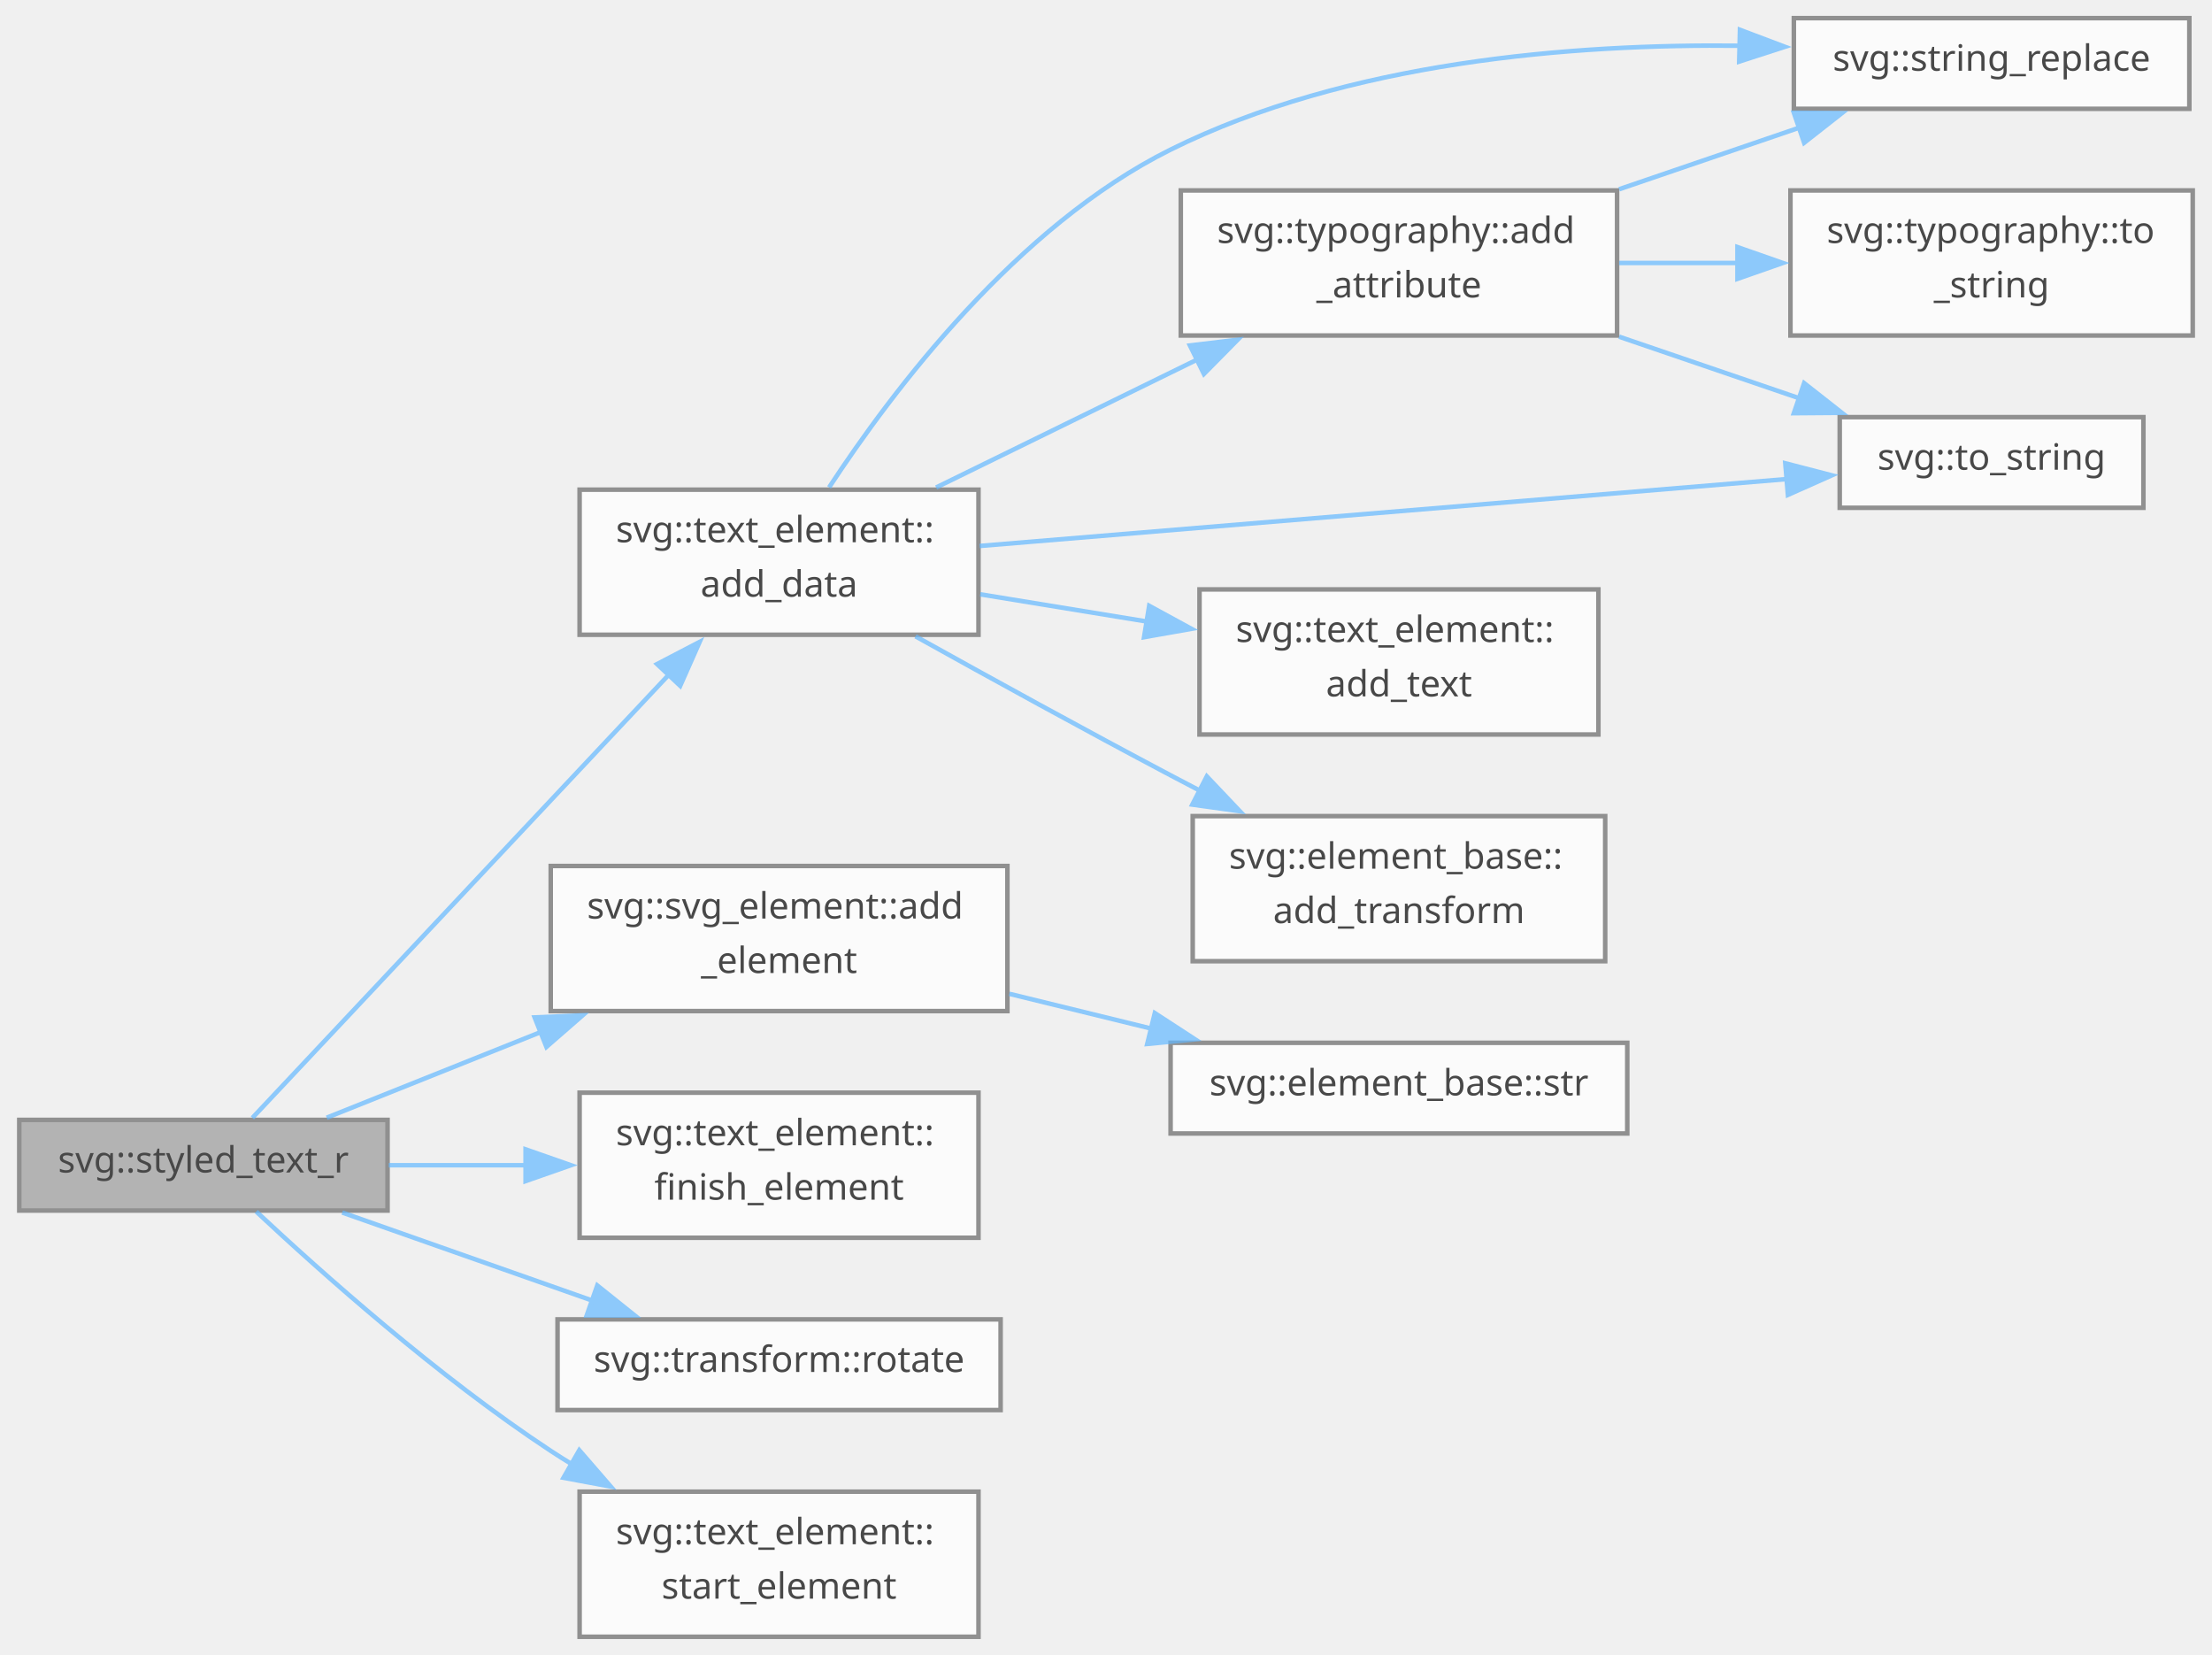
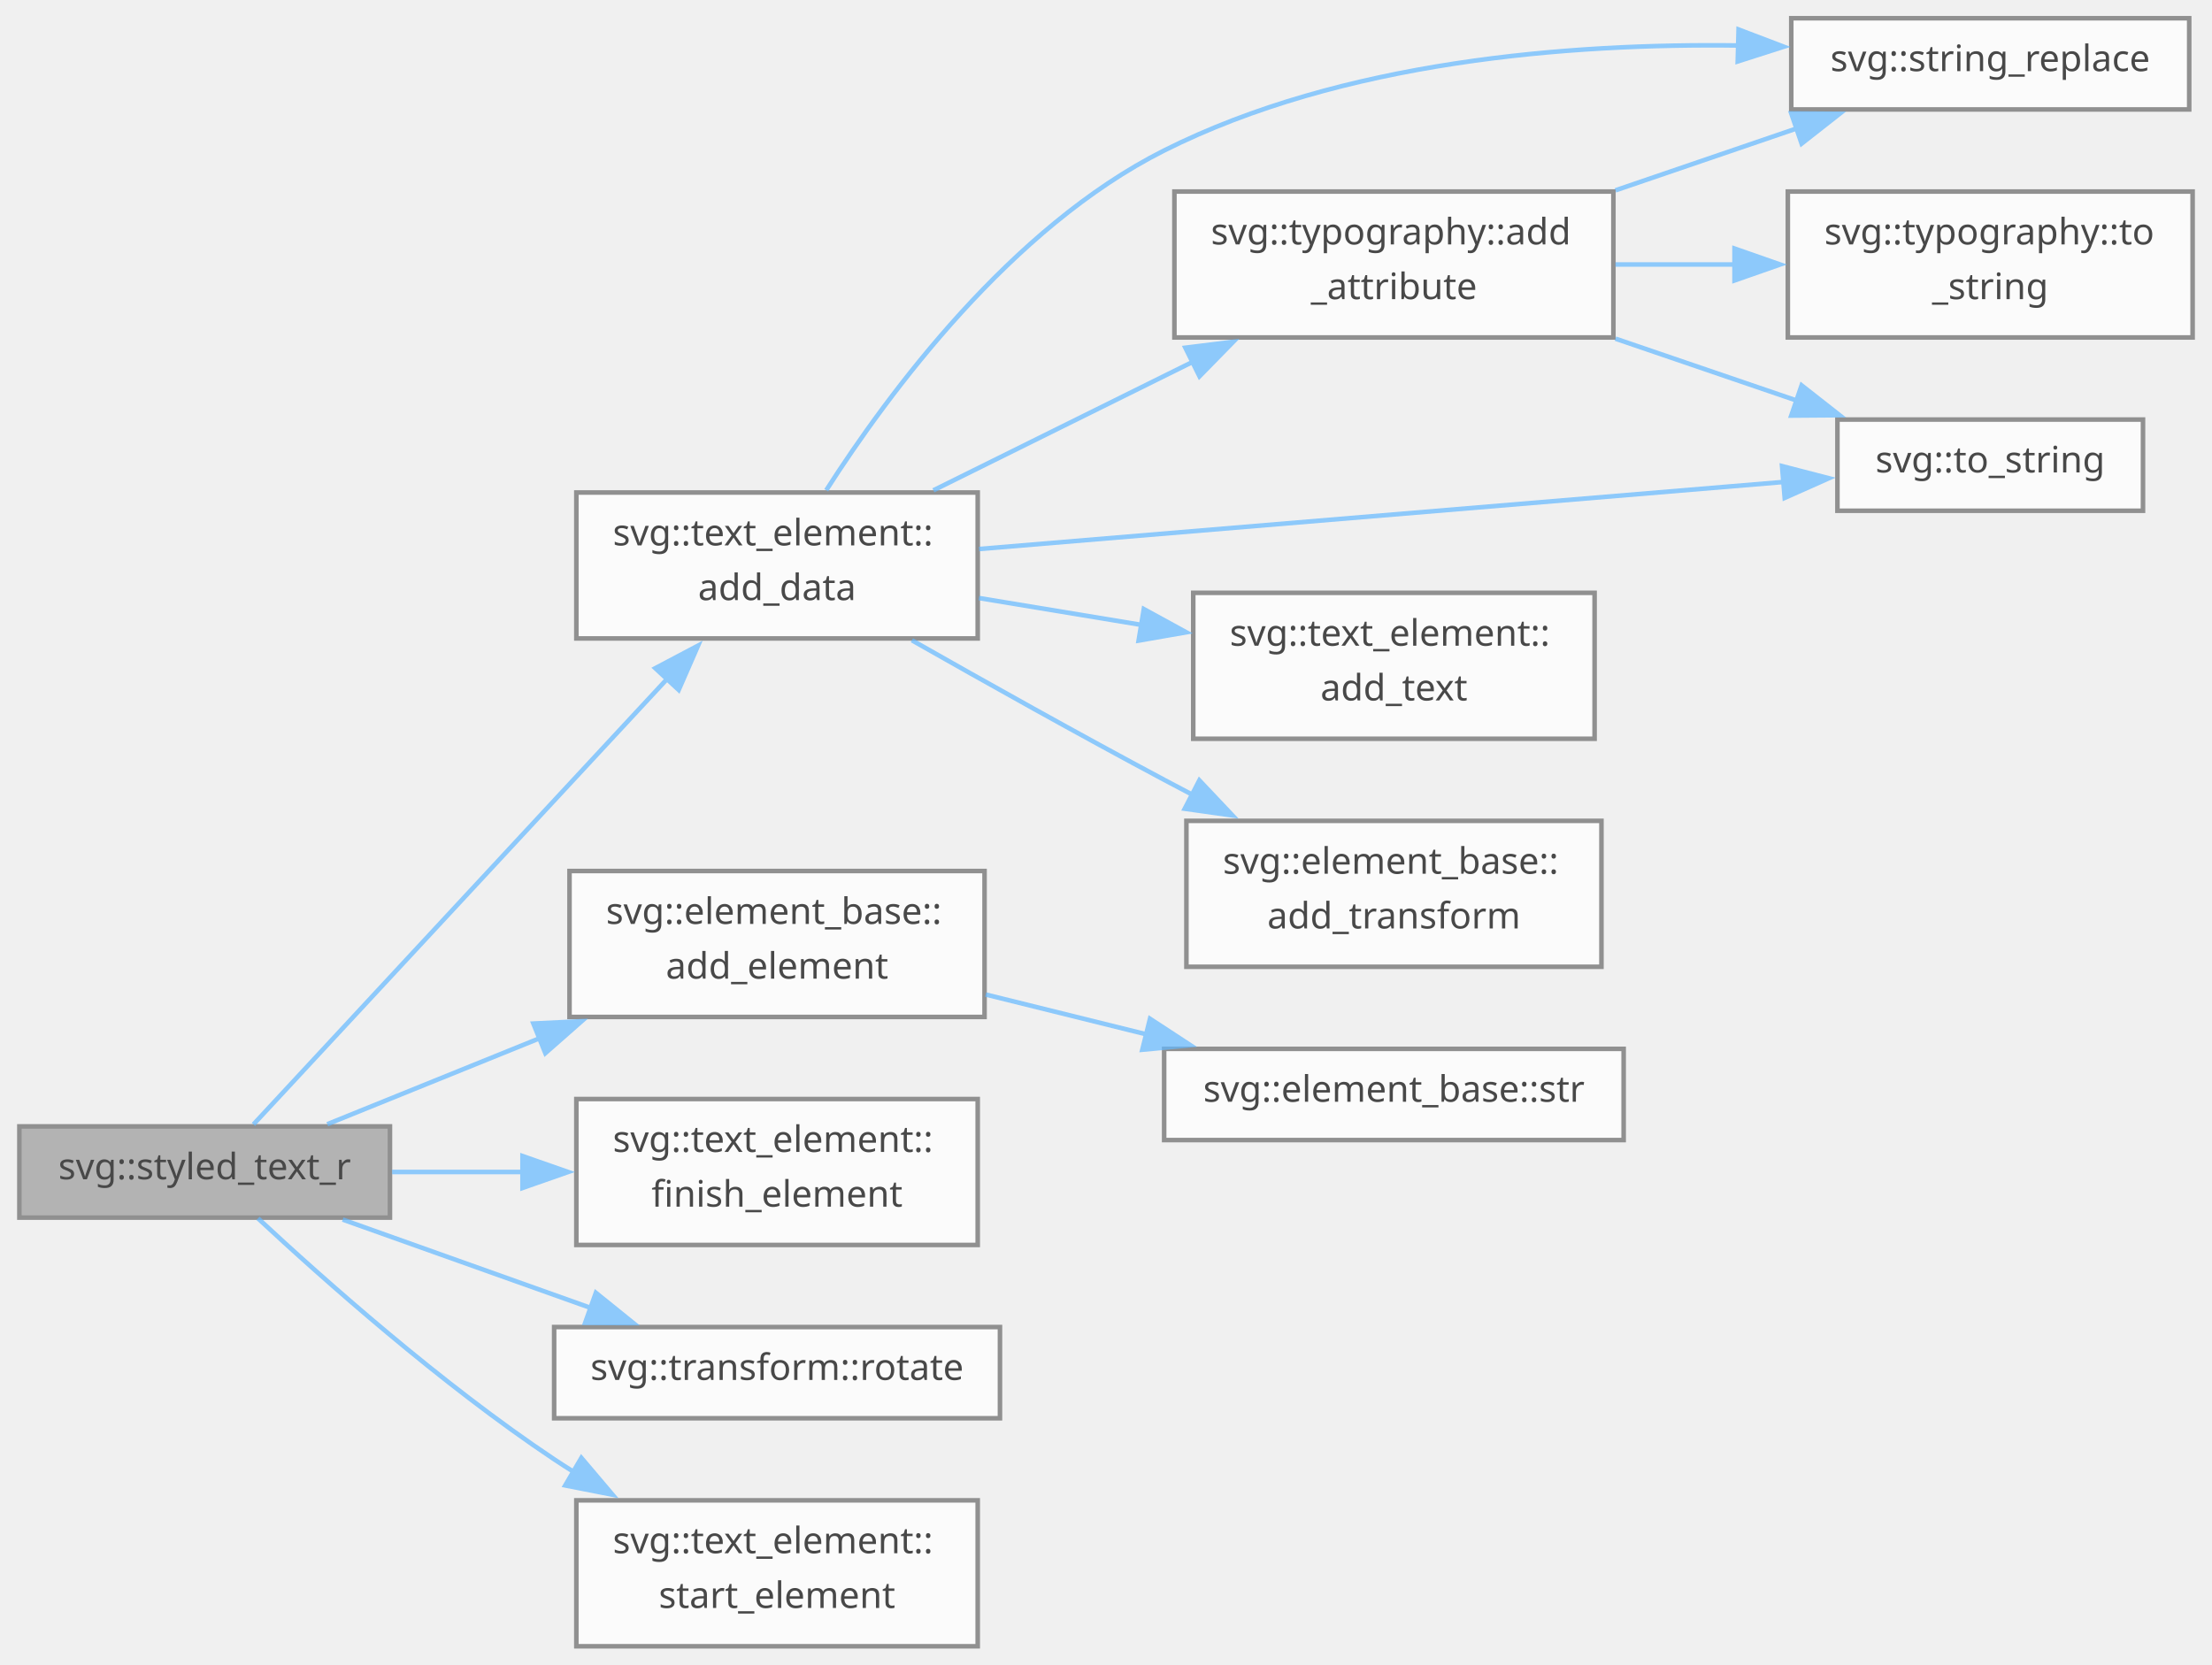
- <svg xmlns="http://www.w3.org/2000/svg" xmlns:xlink="http://www.w3.org/1999/xlink" width="488pt" height="365pt" viewBox="0.00 0.00 487.50 365.00">
+ <svg xmlns="http://www.w3.org/2000/svg" xmlns:xlink="http://www.w3.org/1999/xlink" width="485pt" height="365pt" viewBox="0.00 0.00 484.50 365.00">
  <svg id="main" version="1.1" xml:space="preserve">
    <style type="text/css">
.node, .edge {opacity: 0.7;}
.node.selected, .edge.selected {opacity: 1;}
.edge:hover path { stroke: red; }
.edge:hover polygon { stroke: red; fill: red; }
</style>
    <svg id="graph" class="graph">
      <g id="graph0" class="graph" transform="scale(1 1) rotate(0) translate(4 361)">
        <g id="Node000001" class="node">
          <g id="a_Node000001">
            <a xlink:title="Text at @origin, with style and ... a transformation=rotation of @deg about @rorigin.">
              <polygon fill="#999999" stroke="#666666" points="81.25,-114 0,-114 0,-94 81.25,-94 81.25,-114" />
              <text text-anchor="middle" x="40.62" y="-102.4" font-family="SourceSans" font-size="8.00">svg::styled_text_r</text>
            </a>
          </g>
        </g>
        <g id="Node000002" class="node">
          <g id="a_Node000002">
            <a xlink:href="group__elements.html#aad29e1daf75bdcd69a39575a6807fa0f" target="_top" xlink:title="Either serialize immediately (as below), or create data structure that adds data to data_vec and then...">
-               <polygon fill="white" stroke="#666666" points="211.62,-253 123.62,-253 123.62,-221 211.62,-221 211.62,-253" />
-               <text text-anchor="start" x="131.62" y="-241.4" font-family="SourceSans" font-size="8.00">svg::text_element::</text>
-               <text text-anchor="middle" x="167.62" y="-229.4" font-family="SourceSans" font-size="8.00">add_data</text>
+               <polygon fill="white" stroke="#666666" points="210.12,-253 122.12,-253 122.12,-221 210.12,-221 210.12,-253" />
+               <text text-anchor="start" x="130.12" y="-241.4" font-family="SourceSans" font-size="8.00">svg::text_element::</text>
+               <text text-anchor="middle" x="166.12" y="-229.4" font-family="SourceSans" font-size="8.00">add_data</text>
            </a>
          </g>
        </g>
        <g id="edge1_Node000001_Node000002" class="edge">
          <g id="a_edge1_Node000001_Node000002">
            <a xlink:title=" ">
-               <path fill="none" stroke="#63b8ff" d="M51.43,-114.44C71.13,-135.39 115.96,-183.09 143.52,-212.42" />
-               <polygon fill="#63b8ff" stroke="#63b8ff" points="140.71,-214.53 150.1,-219.42 145.81,-209.74 140.71,-214.53" />
+               <path fill="none" stroke="#63b8ff" d="M51.32,-114.44C70.78,-135.39 115.07,-183.09 142.3,-212.42" />
+               <polygon fill="#63b8ff" stroke="#63b8ff" points="139.43,-214.47 148.8,-219.42 144.56,-209.71 139.43,-214.47" />
            </a>
          </g>
        </g>
        <g id="Node000009" class="node">
          <g id="a_Node000009">
-             <a xlink:href="group__elements.html#aaa5f1a136f2b5c61d647a47ec53fe31d" target="_top" xlink:title=" ">
-               <polygon fill="white" stroke="#666666" points="218,-170 117.25,-170 117.25,-138 218,-138 218,-170" />
-               <text text-anchor="start" x="125.25" y="-158.4" font-family="SourceSans" font-size="8.00">svg::svg_element::add</text>
-               <text text-anchor="middle" x="167.62" y="-146.4" font-family="SourceSans" font-size="8.00">_element</text>
+             <a xlink:href="group__elements.html#ada0333b46b2547c6152f3f5811016a12" target="_top" xlink:title=" ">
+               <polygon fill="white" stroke="#666666" points="211.62,-170 120.62,-170 120.62,-138 211.62,-138 211.62,-170" />
+               <text text-anchor="start" x="128.62" y="-158.4" font-family="SourceSans" font-size="8.00">svg::element_base::</text>
+               <text text-anchor="middle" x="166.12" y="-146.4" font-family="SourceSans" font-size="8.00">add_element</text>
            </a>
          </g>
        </g>
        <g id="edge10_Node000001_Node000009" class="edge">
          <g id="a_edge10_Node000001_Node000009">
            <a xlink:title=" ">
-               <path fill="none" stroke="#63b8ff" d="M67.83,-114.48C81.57,-119.98 98.9,-126.91 115.18,-133.42" />
-               <polygon fill="#63b8ff" stroke="#63b8ff" points="113.7,-136.6 124.29,-137.06 116.3,-130.1 113.7,-136.6" />
+               <path fill="none" stroke="#63b8ff" d="M67.51,-114.48C81.09,-119.98 98.21,-126.91 114.3,-133.42" />
+               <polygon fill="#63b8ff" stroke="#63b8ff" points="112.7,-136.55 123.28,-137.06 115.32,-130.06 112.7,-136.55" />
            </a>
          </g>
        </g>
        <g id="Node000011" class="node">
          <g id="a_Node000011">
            <a xlink:href="group__elements.html#ga13c46848317034d16c62a7d2061ba3d6" target="_top" xlink:title=" ">
-               <polygon fill="white" stroke="#666666" points="211.62,-120 123.62,-120 123.62,-88 211.62,-88 211.62,-120" />
-               <text text-anchor="start" x="131.62" y="-108.4" font-family="SourceSans" font-size="8.00">svg::text_element::</text>
-               <text text-anchor="middle" x="167.62" y="-96.4" font-family="SourceSans" font-size="8.00">finish_element</text>
+               <polygon fill="white" stroke="#666666" points="210.12,-120 122.12,-120 122.12,-88 210.12,-88 210.12,-120" />
+               <text text-anchor="start" x="130.12" y="-108.4" font-family="SourceSans" font-size="8.00">svg::text_element::</text>
+               <text text-anchor="middle" x="166.12" y="-96.4" font-family="SourceSans" font-size="8.00">finish_element</text>
            </a>
          </g>
        </g>
        <g id="edge12_Node000001_Node000011" class="edge">
          <g id="a_edge12_Node000001_Node000011">
            <a xlink:title=" ">
-               <path fill="none" stroke="#63b8ff" d="M81.52,-104C91.18,-104 101.66,-104 111.87,-104" />
-               <polygon fill="#63b8ff" stroke="#63b8ff" points="111.7,-107.5 121.7,-104 111.7,-100.5 111.7,-107.5" />
+               <path fill="none" stroke="#63b8ff" d="M81.72,-104C90.94,-104 100.89,-104 110.59,-104" />
+               <polygon fill="#63b8ff" stroke="#63b8ff" points="110.31,-107.5 120.31,-104 110.31,-100.5 110.31,-107.5" />
            </a>
          </g>
        </g>
        <g id="Node000012" class="node">
          <g id="a_Node000012">
            <a xlink:href="structsvg_1_1transform.html#acf9836f4ba647f0dd2b53963a0f714d0" target="_top" xlink:title=" ">
-               <polygon fill="white" stroke="#666666" points="216.5,-70 118.75,-70 118.75,-50 216.5,-50 216.5,-70" />
-               <text text-anchor="middle" x="167.62" y="-58.4" font-family="SourceSans" font-size="8.00">svg::transform::rotate</text>
+               <polygon fill="white" stroke="#666666" points="215,-70 117.25,-70 117.25,-50 215,-50 215,-70" />
+               <text text-anchor="middle" x="166.12" y="-58.4" font-family="SourceSans" font-size="8.00">svg::transform::rotate</text>
            </a>
          </g>
        </g>
        <g id="edge13_Node000001_Node000012" class="edge">
          <g id="a_edge13_Node000001_Node000012">
            <a xlink:title=" ">
-               <path fill="none" stroke="#63b8ff" d="M71.25,-93.57C87.75,-87.76 108.53,-80.45 126.47,-74.13" />
-               <polygon fill="#63b8ff" stroke="#63b8ff" points="127.52,-77.48 135.79,-70.86 125.19,-70.87 127.52,-77.48" />
+               <path fill="none" stroke="#63b8ff" d="M70.89,-93.57C87.2,-87.76 107.72,-80.45 125.45,-74.13" />
+               <polygon fill="#63b8ff" stroke="#63b8ff" points="126.4,-77.51 134.64,-70.86 124.05,-70.92 126.4,-77.51" />
            </a>
          </g>
        </g>
        <g id="Node000013" class="node">
          <g id="a_Node000013">
            <a xlink:href="group__elements.html#ae45bec611a6ec17ea46aab6d680ae042" target="_top" xlink:title=" ">
-               <polygon fill="white" stroke="#666666" points="211.62,-32 123.62,-32 123.62,0 211.62,0 211.62,-32" />
-               <text text-anchor="start" x="131.62" y="-20.4" font-family="SourceSans" font-size="8.00">svg::text_element::</text>
-               <text text-anchor="middle" x="167.62" y="-8.4" font-family="SourceSans" font-size="8.00">start_element</text>
+               <polygon fill="white" stroke="#666666" points="210.12,-32 122.12,-32 122.12,0 210.12,0 210.12,-32" />
+               <text text-anchor="start" x="130.12" y="-20.4" font-family="SourceSans" font-size="8.00">svg::text_element::</text>
+               <text text-anchor="middle" x="166.12" y="-8.4" font-family="SourceSans" font-size="8.00">start_element</text>
            </a>
          </g>
        </g>
        <g id="edge14_Node000001_Node000013" class="edge">
          <g id="a_edge14_Node000001_Node000013">
            <a xlink:title=" ">
-               <path fill="none" stroke="#63b8ff" d="M52.28,-93.78C66.4,-80.57 92.41,-57.34 117.25,-41 118.82,-39.97 120.44,-38.94 122.1,-37.94" />
-               <polygon fill="#63b8ff" stroke="#63b8ff" points="123.55,-41.14 130.49,-33.13 120.07,-35.07 123.55,-41.14" />
+               <path fill="none" stroke="#63b8ff" d="M52.32,-93.83C66.46,-80.67 92.51,-57.49 117.25,-41 118.64,-40.07 120.07,-39.16 121.52,-38.25" />
+               <polygon fill="#63b8ff" stroke="#63b8ff" points="123.22,-41.31 130.07,-33.23 119.68,-35.27 123.22,-41.31" />
            </a>
          </g>
        </g>
        <g id="Node000003" class="node">
          <g id="a_Node000003">
            <a xlink:href="structsvg_1_1typography.html#adbc62f74f1fed3f7c77567250f084f83" target="_top" xlink:title=" ">
-               <polygon fill="white" stroke="#666666" points="352.5,-319 256.25,-319 256.25,-287 352.5,-287 352.5,-319" />
-               <text text-anchor="start" x="264.25" y="-307.4" font-family="SourceSans" font-size="8.00">svg::typography::add</text>
-               <text text-anchor="middle" x="304.38" y="-295.4" font-family="SourceSans" font-size="8.00">_attribute</text>
+               <polygon fill="white" stroke="#666666" points="349.5,-319 253.25,-319 253.25,-287 349.5,-287 349.5,-319" />
+               <text text-anchor="start" x="261.25" y="-307.4" font-family="SourceSans" font-size="8.00">svg::typography::add</text>
+               <text text-anchor="middle" x="301.38" y="-295.4" font-family="SourceSans" font-size="8.00">_attribute</text>
            </a>
          </g>
        </g>
        <g id="edge2_Node000002_Node000003" class="edge">
          <g id="a_edge2_Node000002_Node000003">
            <a xlink:title=" ">
-               <path fill="none" stroke="#63b8ff" d="M202.28,-253.48C219.7,-262.01 241.16,-272.53 259.82,-281.67" />
-               <polygon fill="#63b8ff" stroke="#63b8ff" points="258.27,-284.8 268.79,-286.06 261.35,-278.52 258.27,-284.8" />
+               <path fill="none" stroke="#63b8ff" d="M200.41,-253.48C217.63,-262.01 238.85,-272.53 257.31,-281.67" />
+               <polygon fill="#63b8ff" stroke="#63b8ff" points="255.65,-284.75 266.16,-286.05 258.75,-278.48 255.65,-284.75" />
            </a>
          </g>
        </g>
        <g id="Node000004" class="node">
          <g id="a_Node000004">
            <a xlink:href="namespacesvg.html#a48ac748e89e22789d1772326a98dd7b6" target="_top" xlink:title=" ">
-               <polygon fill="white" stroke="#666666" points="478.75,-357 391.5,-357 391.5,-337 478.75,-337 478.75,-357" />
-               <text text-anchor="middle" x="435.12" y="-345.4" font-family="SourceSans" font-size="8.00">svg::string_replace</text>
+               <polygon fill="white" stroke="#666666" points="475.75,-357 388.5,-357 388.5,-337 475.75,-337 475.75,-357" />
+               <text text-anchor="middle" x="432.12" y="-345.4" font-family="SourceSans" font-size="8.00">svg::string_replace</text>
            </a>
          </g>
        </g>
        <g id="edge8_Node000002_Node000004" class="edge">
          <g id="a_edge8_Node000002_Node000004">
            <a xlink:title=" ">
-               <path fill="none" stroke="#63b8ff" d="M178.66,-253.5C192.62,-274.8 220.05,-311.13 254,-328 293.05,-347.4 342.64,-351.36 379.89,-350.91" />
-               <polygon fill="#63b8ff" stroke="#63b8ff" points="379.61,-354.42 389.52,-350.68 379.44,-347.42 379.61,-354.42" />
+               <path fill="none" stroke="#63b8ff" d="M176.91,-253.5C190.54,-274.79 217.4,-311.12 251,-328 290.09,-347.64 339.88,-351.54 377.21,-351.02" />
+               <polygon fill="#63b8ff" stroke="#63b8ff" points="376.95,-354.53 386.85,-350.76 376.76,-347.53 376.95,-354.53" />
            </a>
          </g>
        </g>
        <g id="Node000005" class="node">
          <g id="a_Node000005">
            <a xlink:href="namespacesvg.html#a36b1c48ad4601b205790e3772ad0a7b6" target="_top" xlink:title=" ">
-               <polygon fill="white" stroke="#666666" points="468.62,-269 401.62,-269 401.62,-249 468.62,-249 468.62,-269" />
-               <text text-anchor="middle" x="435.12" y="-257.4" font-family="SourceSans" font-size="8.00">svg::to_string</text>
+               <polygon fill="white" stroke="#666666" points="465.62,-269 398.62,-269 398.62,-249 465.62,-249 465.62,-269" />
+               <text text-anchor="middle" x="432.12" y="-257.4" font-family="SourceSans" font-size="8.00">svg::to_string</text>
            </a>
          </g>
        </g>
        <g id="edge9_Node000002_Node000005" class="edge">
          <g id="a_edge9_Node000002_Node000005">
            <a xlink:title=" ">
-               <path fill="none" stroke="#63b8ff" d="M211.87,-240.58C260.98,-244.65 340.68,-251.26 390.1,-255.35" />
-               <polygon fill="#63b8ff" stroke="#63b8ff" points="389.61,-258.82 399.87,-256.16 390.19,-251.85 389.61,-258.82" />
+               <path fill="none" stroke="#63b8ff" d="M210.42,-240.61C259.18,-244.67 337.98,-251.24 387.05,-255.33" />
+               <polygon fill="#63b8ff" stroke="#63b8ff" points="386.48,-258.79 396.74,-256.13 387.06,-251.82 386.48,-258.79" />
            </a>
          </g>
        </g>
        <g id="Node000007" class="node">
          <g id="a_Node000007">
            <a xlink:href="group__elements.html#a1ed006cabdb9c531c2bd8e27ea9e0966" target="_top" xlink:title=" ">
-               <polygon fill="white" stroke="#666666" points="348.38,-231 260.38,-231 260.38,-199 348.38,-199 348.38,-231" />
-               <text text-anchor="start" x="268.38" y="-219.4" font-family="SourceSans" font-size="8.00">svg::text_element::</text>
-               <text text-anchor="middle" x="304.38" y="-207.4" font-family="SourceSans" font-size="8.00">add_text</text>
+               <polygon fill="white" stroke="#666666" points="345.38,-231 257.38,-231 257.38,-199 345.38,-199 345.38,-231" />
+               <text text-anchor="start" x="265.38" y="-219.4" font-family="SourceSans" font-size="8.00">svg::text_element::</text>
+               <text text-anchor="middle" x="301.38" y="-207.4" font-family="SourceSans" font-size="8.00">add_text</text>
            </a>
          </g>
        </g>
        <g id="edge6_Node000002_Node000007" class="edge">
          <g id="a_edge6_Node000002_Node000007">
            <a xlink:title=" ">
-               <path fill="none" stroke="#63b8ff" d="M212,-229.92C223.78,-227.99 236.69,-225.89 249,-223.88" />
-               <polygon fill="#63b8ff" stroke="#63b8ff" points="249.28,-227.38 258.59,-222.31 248.15,-220.47 249.28,-227.38" />
+               <path fill="none" stroke="#63b8ff" d="M210.39,-229.86C221.79,-227.97 234.24,-225.92 246.14,-223.95" />
+               <polygon fill="#63b8ff" stroke="#63b8ff" points="246.54,-227.44 255.84,-222.35 245.4,-220.53 246.54,-227.44" />
            </a>
          </g>
        </g>
        <g id="Node000008" class="node">
          <g id="a_Node000008">
            <a xlink:href="group__elements.html#a53d72a7ff728ad1d4d027254530bcf3d" target="_top" xlink:title="Common transforms include rotate(180)">
-               <polygon fill="white" stroke="#666666" points="349.88,-181 258.88,-181 258.88,-149 349.88,-149 349.88,-181" />
-               <text text-anchor="start" x="266.88" y="-169.4" font-family="SourceSans" font-size="8.00">svg::element_base::</text>
-               <text text-anchor="middle" x="304.38" y="-157.4" font-family="SourceSans" font-size="8.00">add_transform</text>
+               <polygon fill="white" stroke="#666666" points="346.88,-181 255.88,-181 255.88,-149 346.88,-149 346.88,-181" />
+               <text text-anchor="start" x="263.88" y="-169.4" font-family="SourceSans" font-size="8.00">svg::element_base::</text>
+               <text text-anchor="middle" x="301.38" y="-157.4" font-family="SourceSans" font-size="8.00">add_transform</text>
            </a>
          </g>
        </g>
        <g id="edge7_Node000002_Node000008" class="edge">
          <g id="a_edge7_Node000002_Node000008">
            <a xlink:title=" ">
-               <path fill="none" stroke="#63b8ff" d="M197.73,-220.65C214.17,-211.5 235.15,-199.96 254,-190 256.09,-188.9 258.24,-187.77 260.41,-186.64" />
-               <polygon fill="#63b8ff" stroke="#63b8ff" points="261.99,-189.76 269.28,-182.08 258.79,-183.54 261.99,-189.76" />
+               <path fill="none" stroke="#63b8ff" d="M195.69,-220.6C211.83,-211.43 232.44,-199.89 251,-190 253.05,-188.91 255.16,-187.79 257.29,-186.68" />
+               <polygon fill="#63b8ff" stroke="#63b8ff" points="258.72,-189.88 266,-182.18 255.51,-183.66 258.72,-189.88" />
            </a>
          </g>
        </g>
        <g id="edge3_Node000003_Node000004" class="edge">
          <g id="a_edge3_Node000003_Node000004">
            <a xlink:title=" ">
-               <path fill="none" stroke="#63b8ff" d="M352.95,-319.26C366.03,-323.73 380.1,-328.54 392.79,-332.87" />
-               <polygon fill="#63b8ff" stroke="#63b8ff" points="391.5,-336.13 402.1,-336.05 393.77,-329.51 391.5,-336.13" />
+               <path fill="none" stroke="#63b8ff" d="M349.95,-319.26C363.03,-323.73 377.1,-328.54 389.79,-332.87" />
+               <polygon fill="#63b8ff" stroke="#63b8ff" points="388.5,-336.13 399.1,-336.05 390.77,-329.51 388.5,-336.13" />
            </a>
          </g>
        </g>
        <g id="edge4_Node000003_Node000005" class="edge">
          <g id="a_edge4_Node000003_Node000005">
            <a xlink:title=" ">
-               <path fill="none" stroke="#63b8ff" d="M352.95,-286.74C366.03,-282.27 380.1,-277.46 392.79,-273.13" />
-               <polygon fill="#63b8ff" stroke="#63b8ff" points="393.77,-276.49 402.1,-269.95 391.5,-269.87 393.77,-276.49" />
+               <path fill="none" stroke="#63b8ff" d="M349.95,-286.74C363.03,-282.27 377.1,-277.46 389.79,-273.13" />
+               <polygon fill="#63b8ff" stroke="#63b8ff" points="390.77,-276.49 399.1,-269.95 388.5,-269.87 390.77,-276.49" />
            </a>
          </g>
        </g>
        <g id="Node000006" class="node">
          <g id="a_Node000006">
            <a xlink:href="structsvg_1_1typography.html#a174c1ffb4e56214d71523ffe7e422561" target="_top" xlink:title=" ">
-               <polygon fill="white" stroke="#666666" points="479.5,-319 390.75,-319 390.75,-287 479.5,-287 479.5,-319" />
-               <text text-anchor="start" x="398.75" y="-307.4" font-family="SourceSans" font-size="8.00">svg::typography::to</text>
-               <text text-anchor="middle" x="435.12" y="-295.4" font-family="SourceSans" font-size="8.00">_string</text>
+               <polygon fill="white" stroke="#666666" points="476.5,-319 387.75,-319 387.75,-287 476.5,-287 476.5,-319" />
+               <text text-anchor="start" x="395.75" y="-307.4" font-family="SourceSans" font-size="8.00">svg::typography::to</text>
+               <text text-anchor="middle" x="432.12" y="-295.4" font-family="SourceSans" font-size="8.00">_string</text>
            </a>
          </g>
        </g>
        <g id="edge5_Node000003_Node000006" class="edge">
          <g id="a_edge5_Node000003_Node000006">
            <a xlink:title=" ">
-               <path fill="none" stroke="#63b8ff" d="M352.95,-303C361.52,-303 370.51,-303 379.27,-303" />
-               <polygon fill="#63b8ff" stroke="#63b8ff" points="379.06,-306.5 389.06,-303 379.06,-299.5 379.06,-306.5" />
+               <path fill="none" stroke="#63b8ff" d="M349.95,-303C358.52,-303 367.51,-303 376.27,-303" />
+               <polygon fill="#63b8ff" stroke="#63b8ff" points="376.06,-306.5 386.06,-303 376.06,-299.5 376.06,-306.5" />
            </a>
          </g>
        </g>
        <g id="Node000010" class="node">
          <g id="a_Node000010">
            <a xlink:href="group__elements.html#ad893ef9c13a15464c96d8a85c08af30f" target="_top" xlink:title=" ">
-               <polygon fill="white" stroke="#666666" points="354.75,-131 254,-131 254,-111 354.75,-111 354.75,-131" />
-               <text text-anchor="middle" x="304.38" y="-119.4" font-family="SourceSans" font-size="8.00">svg::element_base::str</text>
+               <polygon fill="white" stroke="#666666" points="351.75,-131 251,-131 251,-111 351.75,-111 351.75,-131" />
+               <text text-anchor="middle" x="301.38" y="-119.4" font-family="SourceSans" font-size="8.00">svg::element_base::str</text>
            </a>
          </g>
        </g>
        <g id="edge11_Node000009_Node000010" class="edge">
          <g id="a_edge11_Node000009_Node000010">
            <a xlink:title=" ">
-               <path fill="none" stroke="#63b8ff" d="M218.42,-141.81C228.66,-139.3 239.48,-136.65 249.85,-134.11" />
-               <polygon fill="#63b8ff" stroke="#63b8ff" points="250.52,-137.55 259.4,-131.77 248.85,-130.75 250.52,-137.55" />
+               <path fill="none" stroke="#63b8ff" d="M211.87,-142.92C223.21,-140.11 235.51,-137.06 247.22,-134.16" />
+               <polygon fill="#63b8ff" stroke="#63b8ff" points="247.9,-137.6 256.76,-131.8 246.21,-130.81 247.9,-137.6" />
            </a>
          </g>
        </g>
      </g>
    </svg>
  </svg>
  <style type="text/css">

[data-mouse-over-selected='false'] { opacity: 0.7; }
[data-mouse-over-selected='true']  { opacity: 1.0; }

</style>
</svg>
